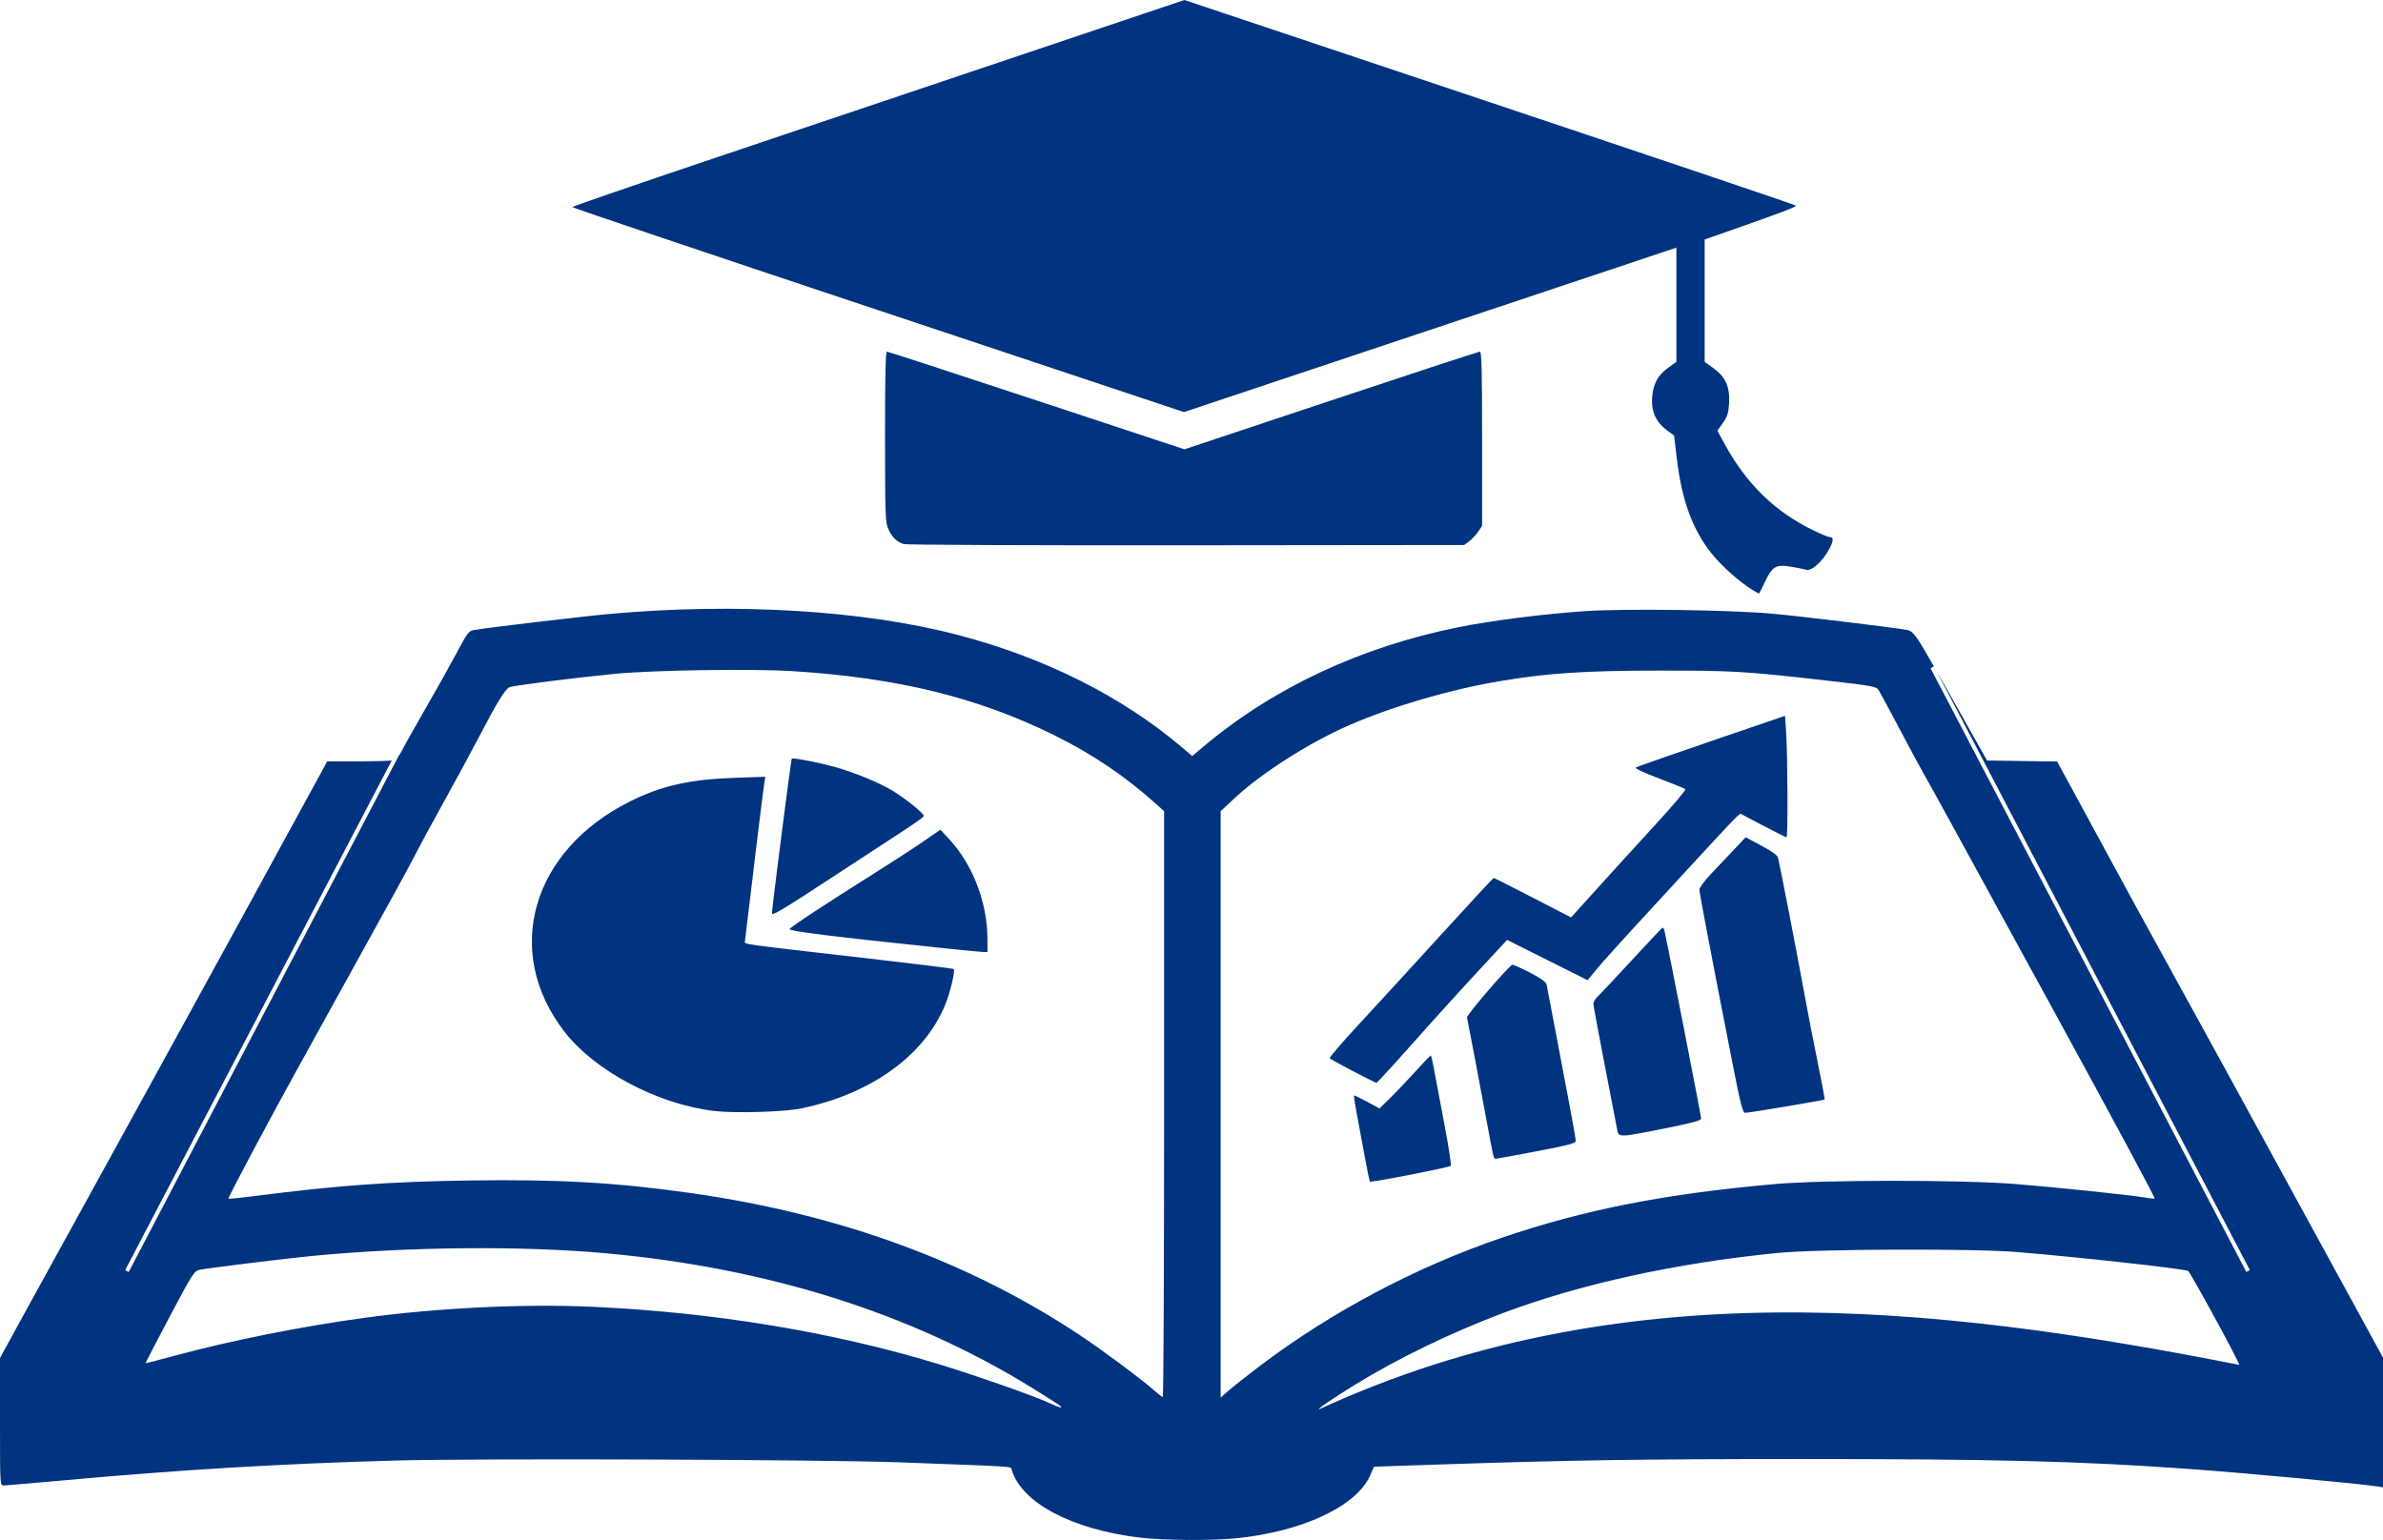
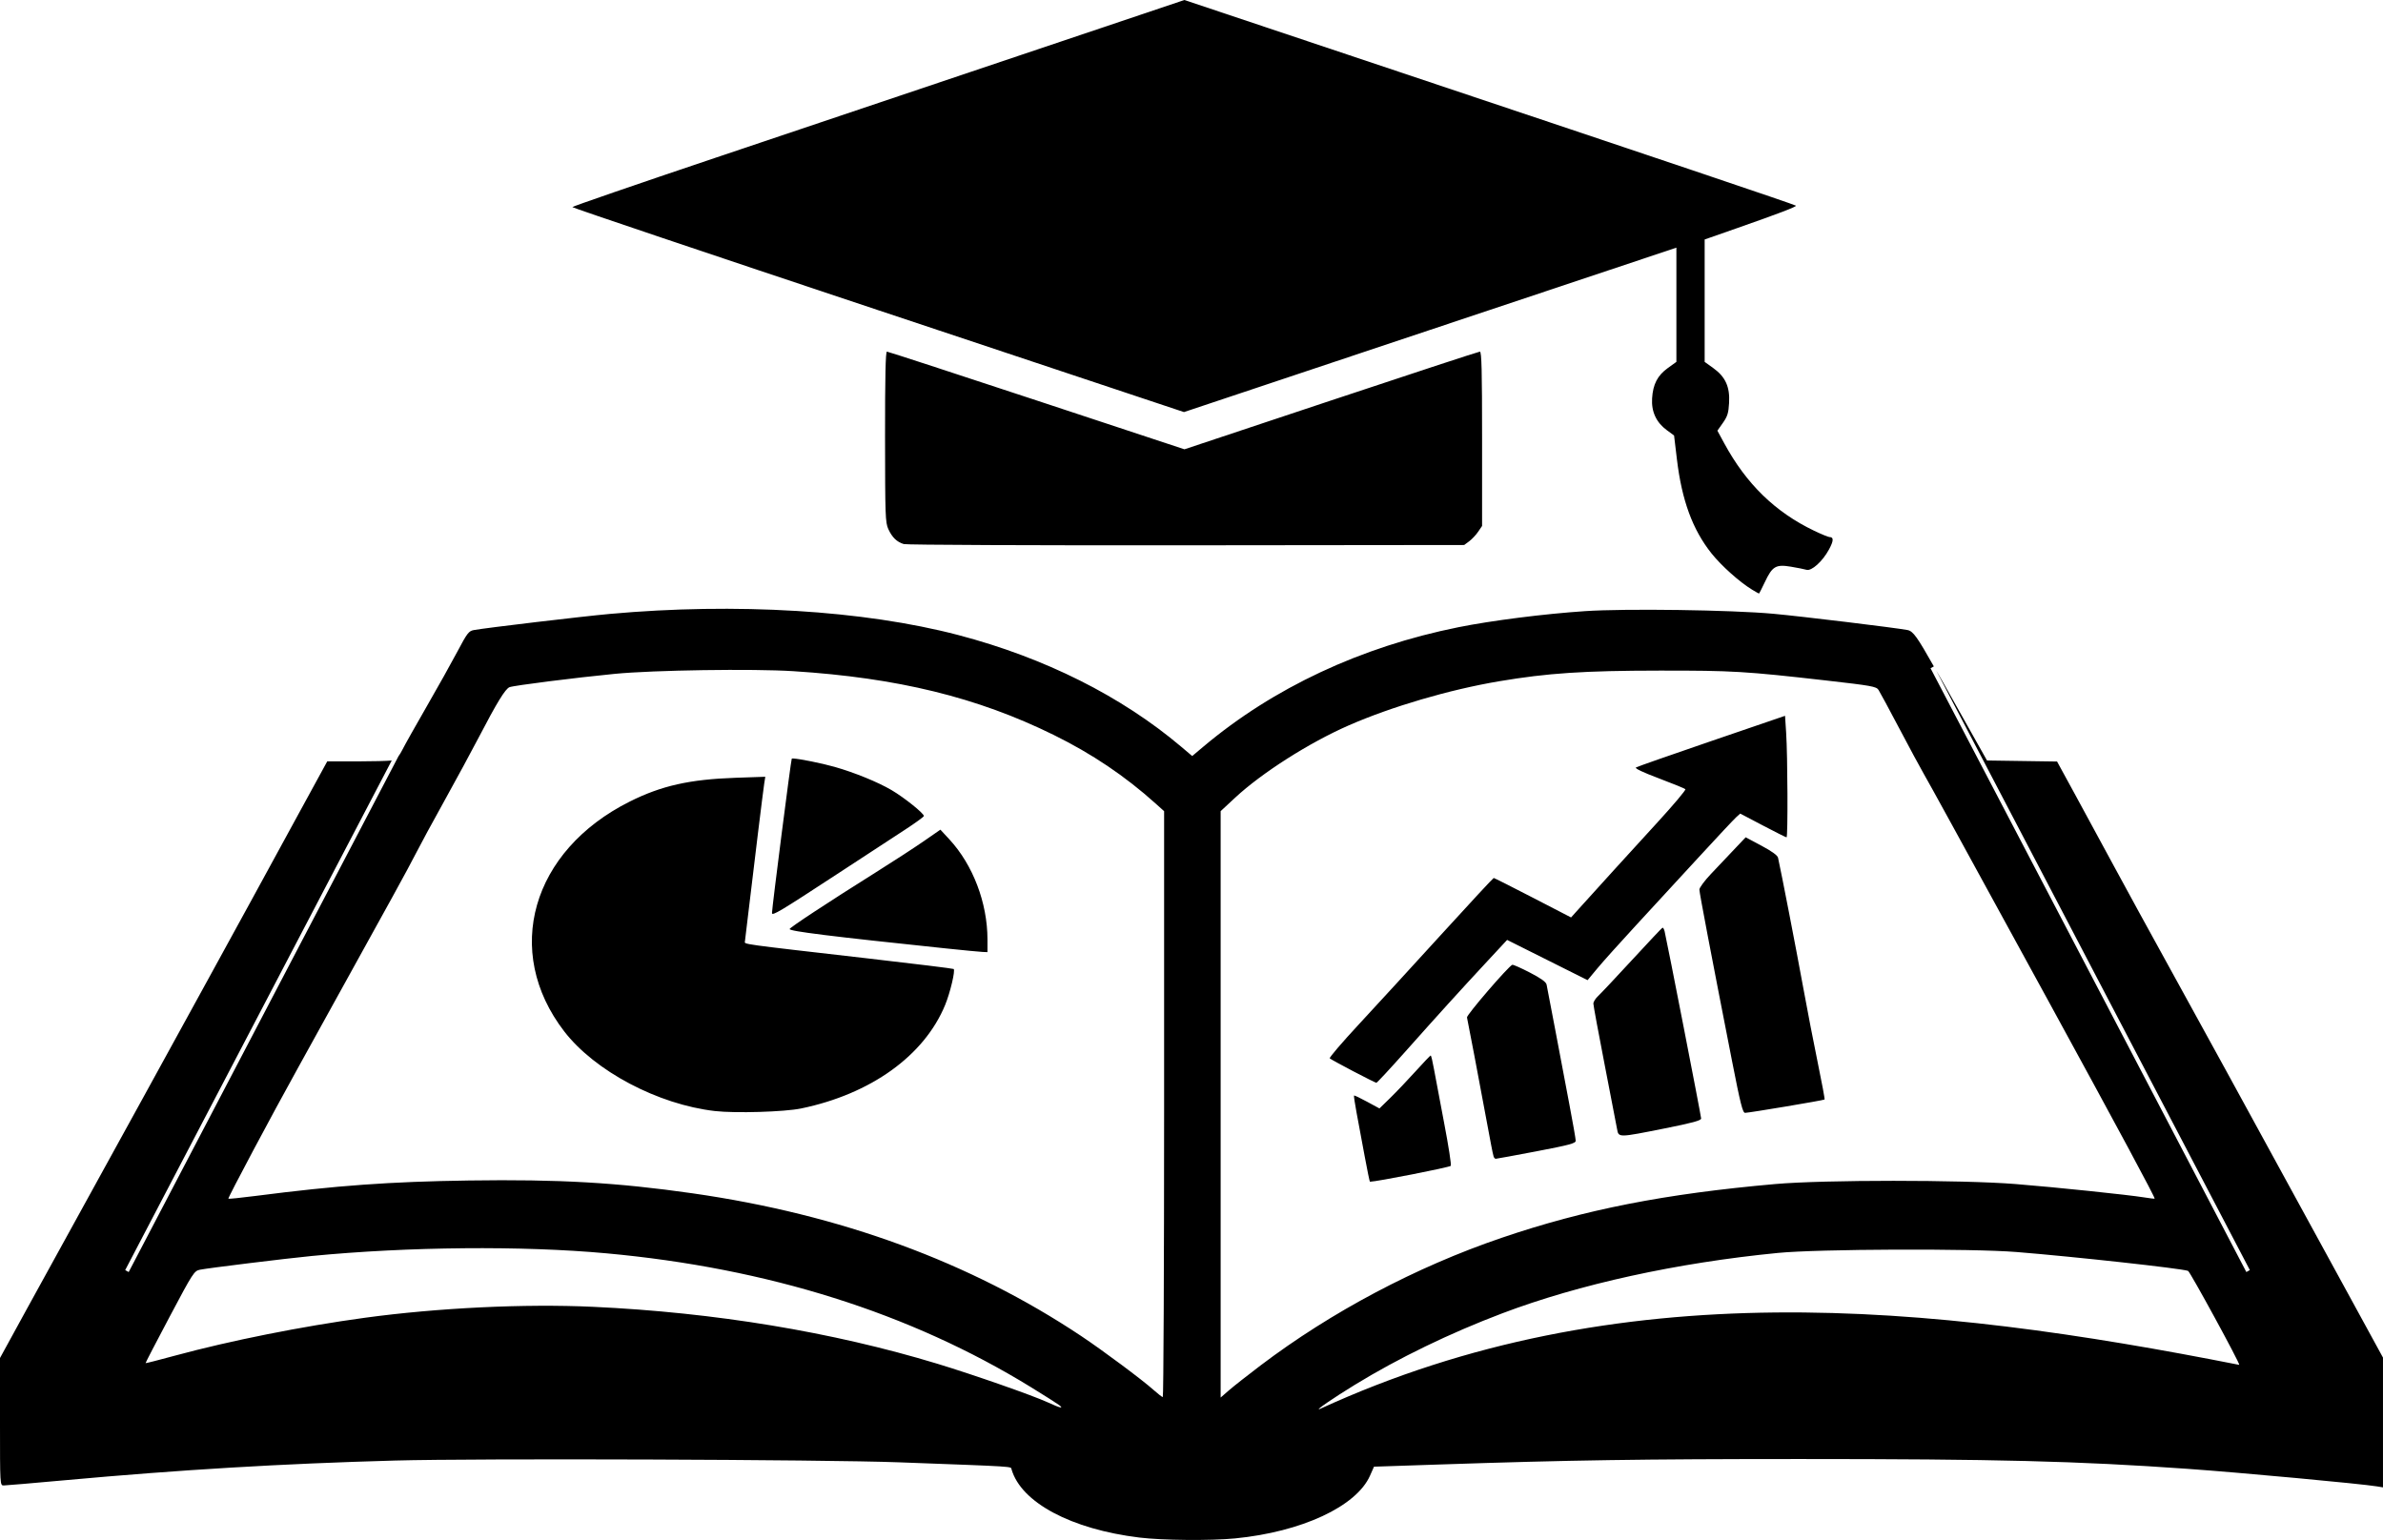
<svg xmlns="http://www.w3.org/2000/svg" width="558.753mm" height="361.167mm" viewBox="0 0 558.753 361.167" version="1.1" id="svg1" xml:space="preserve">
  <defs id="defs1" />
-   <g id="layer1" transform="translate(-846.7976,-3681.853)">
-     <path d="m 1124.508,3681.853 -38.102,12.821 c -20.956,7.051 -53.246,17.918 -71.755,24.147 -18.509,6.229 -33.653,11.45 -33.654,11.602 -5e-4,0.152 32.267,11.032 71.706,24.176 l 71.708,23.899 57.729,-19.281 57.73,-19.282 v 13.395 13.395 l -1.999,1.436 c -2.425,1.742 -3.495,3.806 -3.7,7.133 -0.191,3.107 0.979,5.629 3.458,7.452 l 1.696,1.247 0.669,5.592 c 1.152,9.623 3.672,16.482 8.1,22.047 2.33,2.928 6.644,6.778 9.586,8.553 h 7e-4 c 0.797,0.481 1.497,0.876 1.554,0.877 0.058,8e-4 0.679,-1.216 1.383,-2.705 1.749,-3.701 2.571,-4.186 6.105,-3.598 1.52,0.253 3.164,0.581 3.653,0.727 1.187,0.356 3.744,-1.95 5.271,-4.754 1.11,-2.039 1.146,-2.923 0.12,-2.923 -0.278,0 -1.897,-0.667 -3.599,-1.482 -9.121,-4.367 -15.896,-10.96 -21.078,-20.509 l -1.606,-2.958 1.291,-1.831 c 1.076,-1.527 1.317,-2.307 1.452,-4.697 0.212,-3.757 -0.858,-6.107 -3.715,-8.159 l -2.014,-1.446 v -14.355 -14.354 l 7.555,-2.646 c 9.741,-3.411 14.068,-5.063 13.845,-5.286 -0.24,-0.24 -32.873,-11.247 -93.275,-31.459 z m -69.746,82.465 c -0.321,0 -0.45,5.808 -0.443,19.985 0.016,18.504 0.066,20.108 0.77,21.642 0.897,1.953 1.999,3.019 3.629,3.511 0.651,0.196 30.48,0.326 66.286,0.287 l 65.102,-0.07 1.17,-0.866 c 0.643,-0.476 1.588,-1.483 2.101,-2.236 l 0.932,-1.369 v -20.441 c 0,-16.019 -0.111,-20.441 -0.515,-20.441 -0.283,0 -15.987,5.154 -34.896,11.454 l -34.381,11.454 -34.651,-11.454 c -19.058,-6.3 -34.854,-11.454 -35.103,-11.454 z m -21.365,60.815 c -13.972,-0.848 -28.866,-0.633 -43.64,0.706 -6.464,0.586 -28.898,3.25 -31.837,3.78 -1.21,0.218 -1.567,0.684 -3.886,5.064 -1.405,2.653 -4.649,8.458 -7.21,12.9 -2.561,4.442 -5.137,9.031 -5.724,10.198 -0.28,0.558 -0.569,1.031 -0.854,1.407 h -8e-4 l -63.275,121.001 -0.815,-0.461 62.496,-119.512 c -1.195,0.113 -4.399,0.198 -7.822,0.201 h -7.3 l -6.844,12.53 c -3.764,6.891 -8.568,15.698 -10.676,19.571 -2.108,3.873 -6.856,12.54 -10.55,19.26 -3.694,6.72 -10.496,19.115 -15.117,27.544 -4.62,8.429 -11.235,20.451 -14.698,26.716 -3.464,6.265 -9.121,16.547 -12.572,22.85 l -6.274,11.46 v 14.945 c 0,14.93 7e-4,14.946 0.874,14.946 0.481,0 6.958,-0.554 14.393,-1.23 27,-2.457 50.861,-3.881 77.306,-4.612 19.302,-0.534 100.371,-0.248 118.254,0.418 27.788,1.034 26.149,0.931 26.357,1.649 2.261,7.786 13.979,14.038 29.974,15.994 v -8e-4 c 5.387,0.659 16.71,0.761 22.426,0.203 15.629,-1.527 28.456,-7.494 31.655,-14.726 l 0.928,-2.098 15.261,-0.51 c 31.034,-1.036 47.218,-1.281 84.639,-1.287 45.922,0 65.064,0.476 90.709,2.291 12.522,0.886 40.833,3.51 44.63,4.137 l 1.346,0.223 v -15.218 -15.218 l -9.064,-16.591 c -26.612,-48.714 -33.985,-62.18 -41.174,-75.199 -4.34,-7.859 -10.153,-18.484 -12.919,-23.609 -2.765,-5.126 -6.881,-12.713 -9.145,-16.861 l -4.118,-7.541 -8.214,-0.12 -8.213,-0.121 -2.795,-4.97 c -1.537,-2.734 -4.994,-8.885 -7.683,-13.668 -0.793,-1.411 -0.813,-1.375 -1.429,-2.466 l 73.534,140.618 -0.816,0.461 -74.05,-141.606 0.773,-0.438 c -3.844,-6.784 -4.823,-8.274 -6.184,-8.527 -3.077,-0.571 -24.641,-3.186 -31.404,-3.809 -9.852,-0.908 -34.731,-1.258 -44.203,-0.623 -9.627,0.646 -21.903,2.206 -29.699,3.774 -22.886,4.603 -43.381,14.206 -59.797,28.016 l -2.607,2.193 -2.57,-2.175 c -14.017,-11.859 -32.024,-20.883 -52.275,-26.198 -11.082,-2.909 -24.131,-4.818 -38.103,-5.666 z m 202.539,13.997 c 17.142,-0.016 20.033,0.157 39.045,2.318 10.656,1.212 11.759,1.41 12.28,2.204 0.314,0.48 2.479,4.496 4.811,8.925 2.332,4.429 4.938,9.266 5.791,10.746 1.528,2.652 7.774,14.04 29.194,53.224 16.36,29.927 25.135,46.254 24.952,46.423 -0.053,0.05 -1.122,-0.075 -2.375,-0.278 -3.915,-0.633 -20.931,-2.403 -30.236,-3.145 -12.622,-1.007 -44.906,-1.008 -56.331,-8e-4 -25.876,2.28 -44.731,5.987 -64.201,12.623 -20.047,6.832 -39.893,17.345 -56.538,29.951 -2.962,2.243 -6.27,4.848 -7.352,5.789 l -1.968,1.711 v -68.764 -68.764 l 3.399,-3.158 c 6.286,-5.84 17.37,-12.899 26.603,-16.942 10.091,-4.42 23.64,-8.396 35.314,-10.366 11.335,-1.913 19.89,-2.481 37.612,-2.497 z m -203.164,0.133 c 24.489,1.557 43.161,6.128 61.094,14.956 8.943,4.403 16.712,9.633 23.886,16.081 l 2.002,1.799 v 68.718 c 0,37.795 -0.139,68.71 -0.311,68.701 -0.171,-0.016 -1.149,-0.769 -2.174,-1.687 -2.668,-2.389 -11.889,-9.258 -16.982,-12.652 -26.005,-17.328 -56.388,-28.485 -91.123,-33.459 -17.644,-2.526 -31.317,-3.312 -52.363,-3.007 -18.564,0.269 -31.045,1.171 -50.019,3.614 -3.457,0.445 -6.353,0.74 -6.437,0.657 -0.169,-0.168 10.175,-19.605 16.446,-30.903 3.781,-6.812 11.76,-21.257 21.965,-39.763 2.45,-4.442 5.059,-9.288 5.799,-10.769 0.74,-1.481 3.62,-6.793 6.401,-11.805 2.781,-5.012 6.416,-11.722 8.076,-14.911 4.268,-8.198 6.241,-11.422 7.232,-11.815 1.01,-0.401 15.478,-2.234 24.676,-3.127 9.068,-0.88 32.374,-1.23 41.834,-0.628 z m 232.572,10.47 -17.204,5.888 c -9.462,3.238 -17.447,6.038 -17.744,6.222 -0.348,0.215 1.569,1.128 5.377,2.562 3.254,1.226 6.047,2.37 6.206,2.542 0.16,0.172 -2.784,3.668 -6.54,7.769 -6.359,6.942 -13.935,15.271 -18.377,20.205 l -1.891,2.101 -8.953,-4.63 c -4.924,-2.546 -9.055,-4.629 -9.179,-4.629 -0.124,0 -5.7,6.011 -12.391,13.358 -6.691,7.347 -15.36,16.799 -19.264,21.005 -3.904,4.207 -6.962,7.782 -6.795,7.946 0.168,0.163 2.635,1.518 5.482,3.01 2.848,1.492 5.301,2.715 5.452,2.72 0.15,0 3.217,-3.3 6.814,-7.344 7.759,-8.722 12.767,-14.245 19.143,-21.108 l 4.699,-5.058 9.431,4.719 9.431,4.719 2.301,-2.768 c 1.266,-1.522 5.253,-5.969 8.862,-9.881 3.608,-3.912 10.214,-11.088 14.681,-15.947 4.467,-4.859 8.534,-9.202 9.04,-9.651 l 0.919,-0.817 5.296,2.784 c 2.913,1.532 5.416,2.785 5.561,2.785 0.332,0 0.257,-19.123 -0.095,-24.503 z m -232.53,10.014 c -0.205,-0.016 -0.334,0 -0.368,0.036 -0.177,0.177 -4.626,34.894 -4.639,36.198 -0.016,0.769 1.854,-0.344 15.319,-9.159 6.265,-4.101 13.394,-8.761 15.843,-10.357 2.449,-1.595 4.452,-3.051 4.452,-3.234 0,-0.634 -4.601,-4.321 -7.577,-6.073 -3.196,-1.881 -8.636,-4.101 -13.34,-5.444 -3.047,-0.87 -8.255,-1.905 -9.692,-1.968 z m -6.575,4.28 -6.985,0.24 c -10.736,0.369 -17.375,1.862 -24.795,5.577 -23.056,11.543 -29.794,35.15 -15.379,53.883 7.176,9.325 22.006,17.17 35.352,18.7 4.789,0.549 16.302,0.205 20.203,-0.604 16.36,-3.391 28.866,-12.378 33.768,-24.265 1.179,-2.858 2.414,-8.044 2.012,-8.446 -0.105,-0.105 -9.223,-1.228 -20.263,-2.495 -30.037,-3.448 -28.782,-3.275 -28.69,-3.964 0.045,-0.332 0.378,-3.119 0.741,-6.194 1.327,-11.244 3.536,-29.244 3.782,-30.816 z m 41.058,12.408 -3.905,2.705 c -2.147,1.488 -7.235,4.795 -11.307,7.35 -11.07,6.946 -20.141,12.915 -20.141,13.253 0,0.521 9.557,1.706 36.656,4.545 4.101,0.43 7.968,0.801 8.595,0.825 l 1.139,0.044 v -3.003 c -0.016,-8.556 -3.398,-17.45 -8.933,-23.444 z m 188.817,1.788 -2.744,2.898 c -1.51,1.594 -3.953,4.175 -5.43,5.735 -1.477,1.56 -2.681,3.194 -2.678,3.631 0,0.767 2.697,14.898 7.662,40.248 1.948,9.944 2.494,12.115 3.047,12.115 0.929,6e-4 18.447,-2.94 18.641,-3.129 0.086,-0.084 -0.613,-3.873 -1.555,-8.419 -0.942,-4.546 -2.538,-12.801 -3.547,-18.344 -1.516,-8.326 -5.093,-26.769 -5.811,-29.959 -0.12,-0.537 -1.486,-1.522 -3.885,-2.802 z m -19.487,21.214 c -0.016,8e-4 -0.02,0 -0.03,0 -0.152,0.067 -3.366,3.477 -7.143,7.578 -3.777,4.101 -7.359,7.907 -7.959,8.46 -0.6,0.552 -1.091,1.342 -1.091,1.756 0,0.414 1.19,6.859 2.643,14.321 1.454,7.463 2.767,14.268 2.918,15.122 0.354,2 0.28,2.001 11.111,-0.163 6.597,-1.318 8.595,-1.862 8.595,-2.339 0,-0.561 -8.015,-41.645 -8.566,-43.907 -0.119,-0.49 -0.328,-0.848 -0.478,-0.836 z m -35.208,8.691 c -0.016,6e-4 -0.016,0 -0.022,0 -0.945,0.375 -10.782,11.809 -10.627,12.351 0.142,0.499 2.609,13.519 5.648,29.822 0.234,1.253 0.501,2.511 0.595,2.796 0.094,0.285 0.315,0.521 0.493,0.527 0.178,0 4.471,-0.783 9.54,-1.752 7.814,-1.495 9.216,-1.873 9.216,-2.485 0,-0.397 -0.667,-4.221 -1.484,-8.498 -0.816,-4.277 -2.307,-12.157 -3.313,-17.51 -1.006,-5.354 -1.921,-10.134 -2.034,-10.623 -0.142,-0.617 -1.348,-1.478 -3.953,-2.824 -1.997,-1.032 -3.783,-1.825 -4.059,-1.808 z m -19.152,21.262 c -0.105,0 -1.707,1.677 -3.56,3.728 -1.852,2.05 -4.514,4.846 -5.915,6.213 l -2.548,2.485 -2.918,-1.583 c -1.58,-0.857 -2.933,-1.502 -3.042,-1.452 v 0 h -8e-4 v 8e-4 h -8e-4 l -7e-4,8e-4 -8e-4,9e-4 c -0.071,0.074 0.202,1.904 0.606,4.068 0.403,2.164 1.244,6.684 1.867,10.044 0.623,3.36 1.188,6.109 1.256,6.109 1.493,0 18.51,-3.342 18.957,-3.723 0.176,-0.15 -0.517,-4.639 -1.541,-9.976 -1.024,-5.337 -2.111,-11.101 -2.415,-12.809 -0.3,-1.688 -0.631,-3.074 -0.74,-3.107 h -8e-4 v 0 h -7e-4 z m -226.748,45.214 c 11.961,-0.108 23.562,0.284 33.459,1.191 37.896,3.47 71.215,13.973 99.505,31.366 3.189,1.961 6.171,3.851 6.627,4.2 1.244,0.953 0.301,0.739 -2.573,-0.586 -3.558,-1.64 -17.534,-6.529 -26.006,-9.098 -24.591,-7.456 -52.123,-12.008 -80.639,-13.334 -16.03,-0.746 -36.349,0.229 -53.561,2.569 -14.642,1.991 -31.57,5.369 -44.504,8.882 -3.746,1.017 -6.848,1.808 -6.893,1.758 -0.045,-0.05 2.486,-4.935 5.626,-10.854 5.508,-10.385 5.757,-10.773 7.131,-11.058 1.824,-0.379 20.25,-2.643 26.214,-3.22 11.335,-1.098 23.655,-1.707 35.615,-1.815 z m 364.085,0.883 c 13.646,1.103 38.474,3.832 40.235,4.423 0.465,0.157 12.254,21.802 12.009,22.048 -72.835,-14.398 -145.632,-21.82 -215.645,10.37 -1.22,0.453 3.193,-2.585 8.284,-5.702 10.244,-6.273 22.24,-12.091 34.551,-16.756 18.022,-6.83 40.917,-11.847 64.65,-14.167 9.454,-0.924 45.427,-1.063 55.916,-0.215 z" id="path1-9" style="fill:#003380;stroke-width:1.565" />
+   <g id="layer1" transform="translate(-814.3174,-2759.505)">
+     <path d="m 1092.028,2759.505 -38.102,12.821 c -20.956,7.051 -53.246,17.918 -71.755,24.147 -18.509,6.229 -33.653,11.45 -33.654,11.602 -5e-4,0.152 32.267,11.032 71.706,24.176 l 71.708,23.899 57.729,-19.281 57.73,-19.282 v 13.395 13.395 l -1.999,1.436 c -2.425,1.742 -3.495,3.806 -3.7,7.133 -0.191,3.107 0.979,5.629 3.458,7.452 l 1.696,1.247 0.669,5.592 c 1.152,9.623 3.672,16.482 8.1,22.047 2.33,2.928 6.644,6.778 9.585,8.553 h 8e-4 c 0.797,0.481 1.497,0.876 1.554,0.877 0.058,8e-4 0.679,-1.216 1.383,-2.705 1.749,-3.701 2.571,-4.186 6.104,-3.597 1.52,0.253 3.164,0.58 3.653,0.727 1.187,0.356 3.744,-1.95 5.27,-4.754 1.11,-2.039 1.146,-2.923 0.121,-2.923 -0.278,0 -1.897,-0.667 -3.599,-1.482 -9.121,-4.367 -15.896,-10.96 -21.078,-20.509 l -1.606,-2.958 1.291,-1.831 c 1.076,-1.527 1.317,-2.307 1.452,-4.697 0.212,-3.757 -0.858,-6.107 -3.715,-8.159 l -2.014,-1.446 v -14.355 -14.354 l 7.555,-2.646 c 9.741,-3.411 14.068,-5.063 13.845,-5.286 -0.24,-0.24 -32.873,-11.247 -93.275,-31.459 z m -69.746,82.465 c -0.321,0 -0.449,5.808 -0.443,19.985 0.016,18.504 0.066,20.108 0.77,21.642 0.897,1.953 1.999,3.019 3.629,3.511 0.651,0.196 30.48,0.326 66.286,0.287 l 65.102,-0.07 1.17,-0.866 c 0.643,-0.476 1.588,-1.483 2.101,-2.236 l 0.932,-1.369 v -20.441 c 0,-16.019 -0.111,-20.441 -0.515,-20.441 -0.283,0 -15.986,5.154 -34.896,11.454 l -34.381,11.454 -34.651,-11.454 c -19.058,-6.3 -34.855,-11.454 -35.103,-11.454 z m -21.365,60.815 c -13.972,-0.848 -28.866,-0.633 -43.64,0.706 -6.464,0.586 -28.898,3.25 -31.837,3.78 -1.21,0.218 -1.567,0.684 -3.886,5.064 -1.405,2.653 -4.649,8.458 -7.211,12.9 -2.561,4.442 -5.137,9.031 -5.724,10.198 -0.28,0.558 -0.569,1.031 -0.854,1.407 h -7e-4 l -63.275,121.001 -0.816,-0.461 62.496,-119.512 c -1.195,0.113 -4.399,0.198 -7.822,0.201 h -7.3 l -6.844,12.53 c -3.764,6.891 -8.568,15.698 -10.676,19.571 -2.108,3.873 -6.856,12.54 -10.55,19.26 -3.694,6.72 -10.496,19.115 -15.117,27.544 -4.62,8.429 -11.235,20.451 -14.698,26.716 -3.464,6.265 -9.121,16.547 -12.572,22.85 l -6.274,11.46 v 14.945 c 0,14.93 6e-4,14.946 0.874,14.946 0.481,0 6.958,-0.554 14.393,-1.23 27,-2.457 50.861,-3.881 77.306,-4.612 19.302,-0.534 100.371,-0.248 118.253,0.417 27.788,1.034 26.149,0.931 26.357,1.649 2.261,7.786 13.979,14.038 29.973,15.994 v -8e-4 c 5.387,0.659 16.71,0.761 22.427,0.203 15.629,-1.527 28.456,-7.494 31.655,-14.726 l 0.928,-2.098 15.261,-0.51 c 31.034,-1.036 47.218,-1.281 84.639,-1.287 45.922,0 65.064,0.476 90.709,2.291 12.522,0.886 40.833,3.51 44.63,4.137 l 1.346,0.223 v -15.218 -15.218 l -9.064,-16.591 c -26.612,-48.714 -33.985,-62.18 -41.174,-75.199 -4.34,-7.859 -10.153,-18.484 -12.919,-23.609 -2.765,-5.126 -6.881,-12.713 -9.146,-16.861 l -4.118,-7.541 -8.213,-0.12 -8.213,-0.121 -2.795,-4.97 c -1.537,-2.734 -4.994,-8.884 -7.683,-13.668 -0.793,-1.411 -0.813,-1.375 -1.429,-2.466 l 73.534,140.618 -0.816,0.461 -74.05,-141.606 0.773,-0.438 c -3.844,-6.784 -4.823,-8.274 -6.184,-8.527 -3.077,-0.571 -24.641,-3.186 -31.404,-3.809 -9.852,-0.908 -34.731,-1.258 -44.203,-0.623 -9.627,0.646 -21.903,2.206 -29.699,3.774 -22.886,4.603 -43.381,14.206 -59.797,28.016 l -2.607,2.193 -2.57,-2.175 c -14.017,-11.859 -32.023,-20.883 -52.275,-26.198 -11.082,-2.908 -24.131,-4.818 -38.103,-5.666 z m 202.539,13.997 c 17.142,-0.016 20.033,0.157 39.044,2.318 10.656,1.212 11.759,1.41 12.28,2.204 0.314,0.48 2.479,4.496 4.811,8.925 2.332,4.429 4.938,9.266 5.791,10.746 1.528,2.652 7.774,14.04 29.194,53.224 16.36,29.927 25.135,46.254 24.952,46.423 -0.053,0.05 -1.122,-0.075 -2.375,-0.278 -3.915,-0.633 -20.931,-2.403 -30.236,-3.145 -12.622,-1.007 -44.906,-1.008 -56.331,-8e-4 -25.876,2.28 -44.731,5.987 -64.201,12.623 -20.047,6.832 -39.893,17.345 -56.538,29.951 -2.962,2.243 -6.27,4.848 -7.352,5.789 l -1.967,1.711 v -68.764 -68.764 l 3.399,-3.158 c 6.286,-5.84 17.37,-12.899 26.603,-16.942 10.091,-4.42 23.64,-8.396 35.313,-10.366 11.336,-1.913 19.89,-2.481 37.612,-2.497 z m -203.164,0.133 c 24.489,1.557 43.161,6.128 61.094,14.956 8.943,4.403 16.712,9.633 23.886,16.081 l 2.001,1.799 v 68.718 c 0,37.795 -0.139,68.71 -0.311,68.701 -0.171,-0.016 -1.149,-0.769 -2.174,-1.687 -2.668,-2.389 -11.889,-9.258 -16.982,-12.652 -26.005,-17.328 -56.388,-28.485 -91.123,-33.458 -17.645,-2.527 -31.317,-3.312 -52.363,-3.007 -18.564,0.269 -31.045,1.171 -50.019,3.614 -3.457,0.445 -6.353,0.74 -6.437,0.657 -0.169,-0.169 10.175,-19.605 16.446,-30.903 3.781,-6.812 11.76,-21.257 21.965,-39.763 2.449,-4.442 5.059,-9.288 5.799,-10.769 0.74,-1.481 3.619,-6.793 6.401,-11.805 2.781,-5.012 6.416,-11.722 8.076,-14.911 4.268,-8.198 6.241,-11.422 7.232,-11.815 1.01,-0.401 15.478,-2.234 24.676,-3.127 9.068,-0.88 32.374,-1.23 41.834,-0.628 z m 232.572,10.47 -17.204,5.888 c -9.462,3.238 -17.447,6.038 -17.744,6.222 -0.348,0.215 1.569,1.128 5.376,2.562 3.254,1.226 6.047,2.37 6.207,2.542 0.16,0.172 -2.784,3.668 -6.54,7.769 -6.359,6.942 -13.935,15.271 -18.377,20.205 l -1.891,2.101 -8.953,-4.63 c -4.924,-2.546 -9.055,-4.629 -9.179,-4.629 -0.124,0 -5.7,6.011 -12.391,13.358 -6.691,7.347 -15.36,16.799 -19.264,21.005 -3.904,4.206 -6.962,7.782 -6.795,7.946 0.168,0.164 2.635,1.518 5.482,3.01 2.848,1.492 5.301,2.715 5.452,2.72 0.15,0 3.217,-3.3 6.814,-7.344 7.759,-8.722 12.767,-14.245 19.143,-21.108 l 4.699,-5.058 9.431,4.719 9.431,4.719 2.301,-2.768 c 1.266,-1.522 5.253,-5.969 8.861,-9.881 3.608,-3.912 10.215,-11.088 14.681,-15.947 4.467,-4.859 8.534,-9.201 9.04,-9.651 l 0.919,-0.817 5.296,2.784 c 2.913,1.532 5.416,2.785 5.561,2.785 0.332,0 0.257,-19.123 -0.095,-24.503 z m -232.53,10.014 c -0.205,-0.016 -0.334,0 -0.368,0.036 -0.177,0.177 -4.626,34.894 -4.639,36.198 0,0.769 1.854,-0.344 15.32,-9.159 6.265,-4.101 13.394,-8.761 15.843,-10.357 2.449,-1.595 4.452,-3.051 4.452,-3.234 0,-0.634 -4.601,-4.321 -7.577,-6.073 -3.196,-1.881 -8.636,-4.101 -13.34,-5.444 -3.047,-0.87 -8.255,-1.905 -9.692,-1.968 z m -6.575,4.28 -6.985,0.24 c -10.736,0.369 -17.375,1.862 -24.795,5.577 -23.056,11.543 -29.794,35.15 -15.379,53.883 7.176,9.325 22.006,17.17 35.352,18.7 4.789,0.549 16.302,0.205 20.204,-0.604 16.36,-3.391 28.866,-12.378 33.768,-24.265 1.179,-2.858 2.414,-8.044 2.012,-8.446 -0.105,-0.105 -9.223,-1.228 -20.263,-2.495 -30.037,-3.448 -28.782,-3.275 -28.69,-3.964 0.044,-0.331 0.378,-3.119 0.741,-6.194 1.327,-11.244 3.536,-29.244 3.782,-30.817 z m 41.058,12.408 -3.905,2.705 c -2.147,1.488 -7.235,4.795 -11.307,7.35 -11.07,6.946 -20.141,12.915 -20.141,13.253 0,0.521 9.557,1.706 36.657,4.545 4.101,0.43 7.968,0.801 8.595,0.825 l 1.139,0.044 v -3.003 c -0.016,-8.555 -3.398,-17.45 -8.933,-23.444 z m 188.817,1.788 -2.744,2.898 c -1.51,1.594 -3.953,4.175 -5.43,5.735 -1.476,1.56 -2.681,3.194 -2.678,3.631 0,0.767 2.696,14.898 7.662,40.248 1.948,9.944 2.494,12.115 3.047,12.115 0.929,6e-4 18.447,-2.94 18.641,-3.129 0.086,-0.084 -0.613,-3.873 -1.555,-8.419 -0.942,-4.546 -2.538,-12.801 -3.547,-18.344 -1.516,-8.326 -5.093,-26.769 -5.811,-29.959 -0.121,-0.537 -1.486,-1.522 -3.885,-2.802 z m -19.488,21.214 c -0.016,8e-4 -0.02,0 -0.03,0 -0.152,0.067 -3.366,3.477 -7.143,7.578 -3.777,4.101 -7.359,7.907 -7.959,8.46 -0.6,0.552 -1.091,1.342 -1.091,1.756 0,0.414 1.189,6.859 2.643,14.321 1.454,7.463 2.767,14.268 2.918,15.122 0.354,2 0.28,2.001 11.111,-0.163 6.597,-1.318 8.595,-1.862 8.595,-2.339 0,-0.561 -8.015,-41.645 -8.566,-43.907 -0.119,-0.49 -0.328,-0.848 -0.478,-0.836 z m -35.208,8.691 c -0.016,6e-4 -0.016,0 -0.022,0 -0.945,0.375 -10.782,11.809 -10.627,12.351 0.142,0.499 2.609,13.519 5.648,29.822 0.234,1.253 0.501,2.511 0.595,2.796 0.094,0.285 0.316,0.521 0.494,0.527 0.178,0 4.471,-0.782 9.54,-1.752 7.814,-1.495 9.216,-1.873 9.216,-2.485 0,-0.397 -0.668,-4.221 -1.484,-8.498 -0.816,-4.277 -2.307,-12.157 -3.313,-17.51 -1.006,-5.354 -1.921,-10.134 -2.034,-10.623 -0.142,-0.617 -1.348,-1.478 -3.953,-2.824 -1.997,-1.032 -3.783,-1.825 -4.06,-1.808 z m -19.152,21.262 c -0.105,0 -1.707,1.677 -3.559,3.728 -1.852,2.05 -4.514,4.846 -5.915,6.213 l -2.548,2.485 -2.918,-1.583 c -1.58,-0.857 -2.933,-1.502 -3.042,-1.452 h -9e-4 -8e-4 v 8e-4 h -8e-4 l -8e-4,8e-4 -7e-4,9e-4 c -0.071,0.074 0.202,1.904 0.606,4.068 0.403,2.164 1.244,6.684 1.867,10.044 0.623,3.36 1.188,6.109 1.256,6.109 1.493,0 18.51,-3.342 18.957,-3.723 0.176,-0.15 -0.517,-4.639 -1.541,-9.976 -1.024,-5.337 -2.111,-11.101 -2.415,-12.809 -0.3,-1.688 -0.631,-3.074 -0.74,-3.107 h -8e-4 -9e-4 -8e-4 z m -226.748,45.214 c 11.96,-0.108 23.562,0.284 33.459,1.191 37.896,3.47 71.215,13.973 99.504,31.366 3.189,1.961 6.172,3.851 6.627,4.2 1.244,0.953 0.301,0.739 -2.574,-0.586 -3.558,-1.639 -17.534,-6.529 -26.006,-9.098 -24.591,-7.456 -52.123,-12.008 -80.639,-13.334 -16.03,-0.746 -36.349,0.229 -53.561,2.569 -14.642,1.991 -31.57,5.369 -44.504,8.882 -3.746,1.017 -6.848,1.808 -6.893,1.758 -0.045,-0.05 2.486,-4.935 5.626,-10.854 5.508,-10.385 5.757,-10.773 7.131,-11.058 1.824,-0.379 20.25,-2.643 26.214,-3.22 11.335,-1.098 23.655,-1.707 35.615,-1.815 z m 364.085,0.883 c 13.646,1.103 38.474,3.832 40.235,4.423 0.465,0.157 12.254,21.802 12.009,22.048 -72.836,-14.398 -145.632,-21.82 -215.645,10.37 -1.22,0.453 3.193,-2.585 8.284,-5.702 10.244,-6.273 22.24,-12.091 34.551,-16.756 18.022,-6.83 40.917,-11.847 64.65,-14.167 9.454,-0.924 45.427,-1.063 55.917,-0.215 z" id="path1" style="stroke-width:1.565" />
  </g>
</svg>
